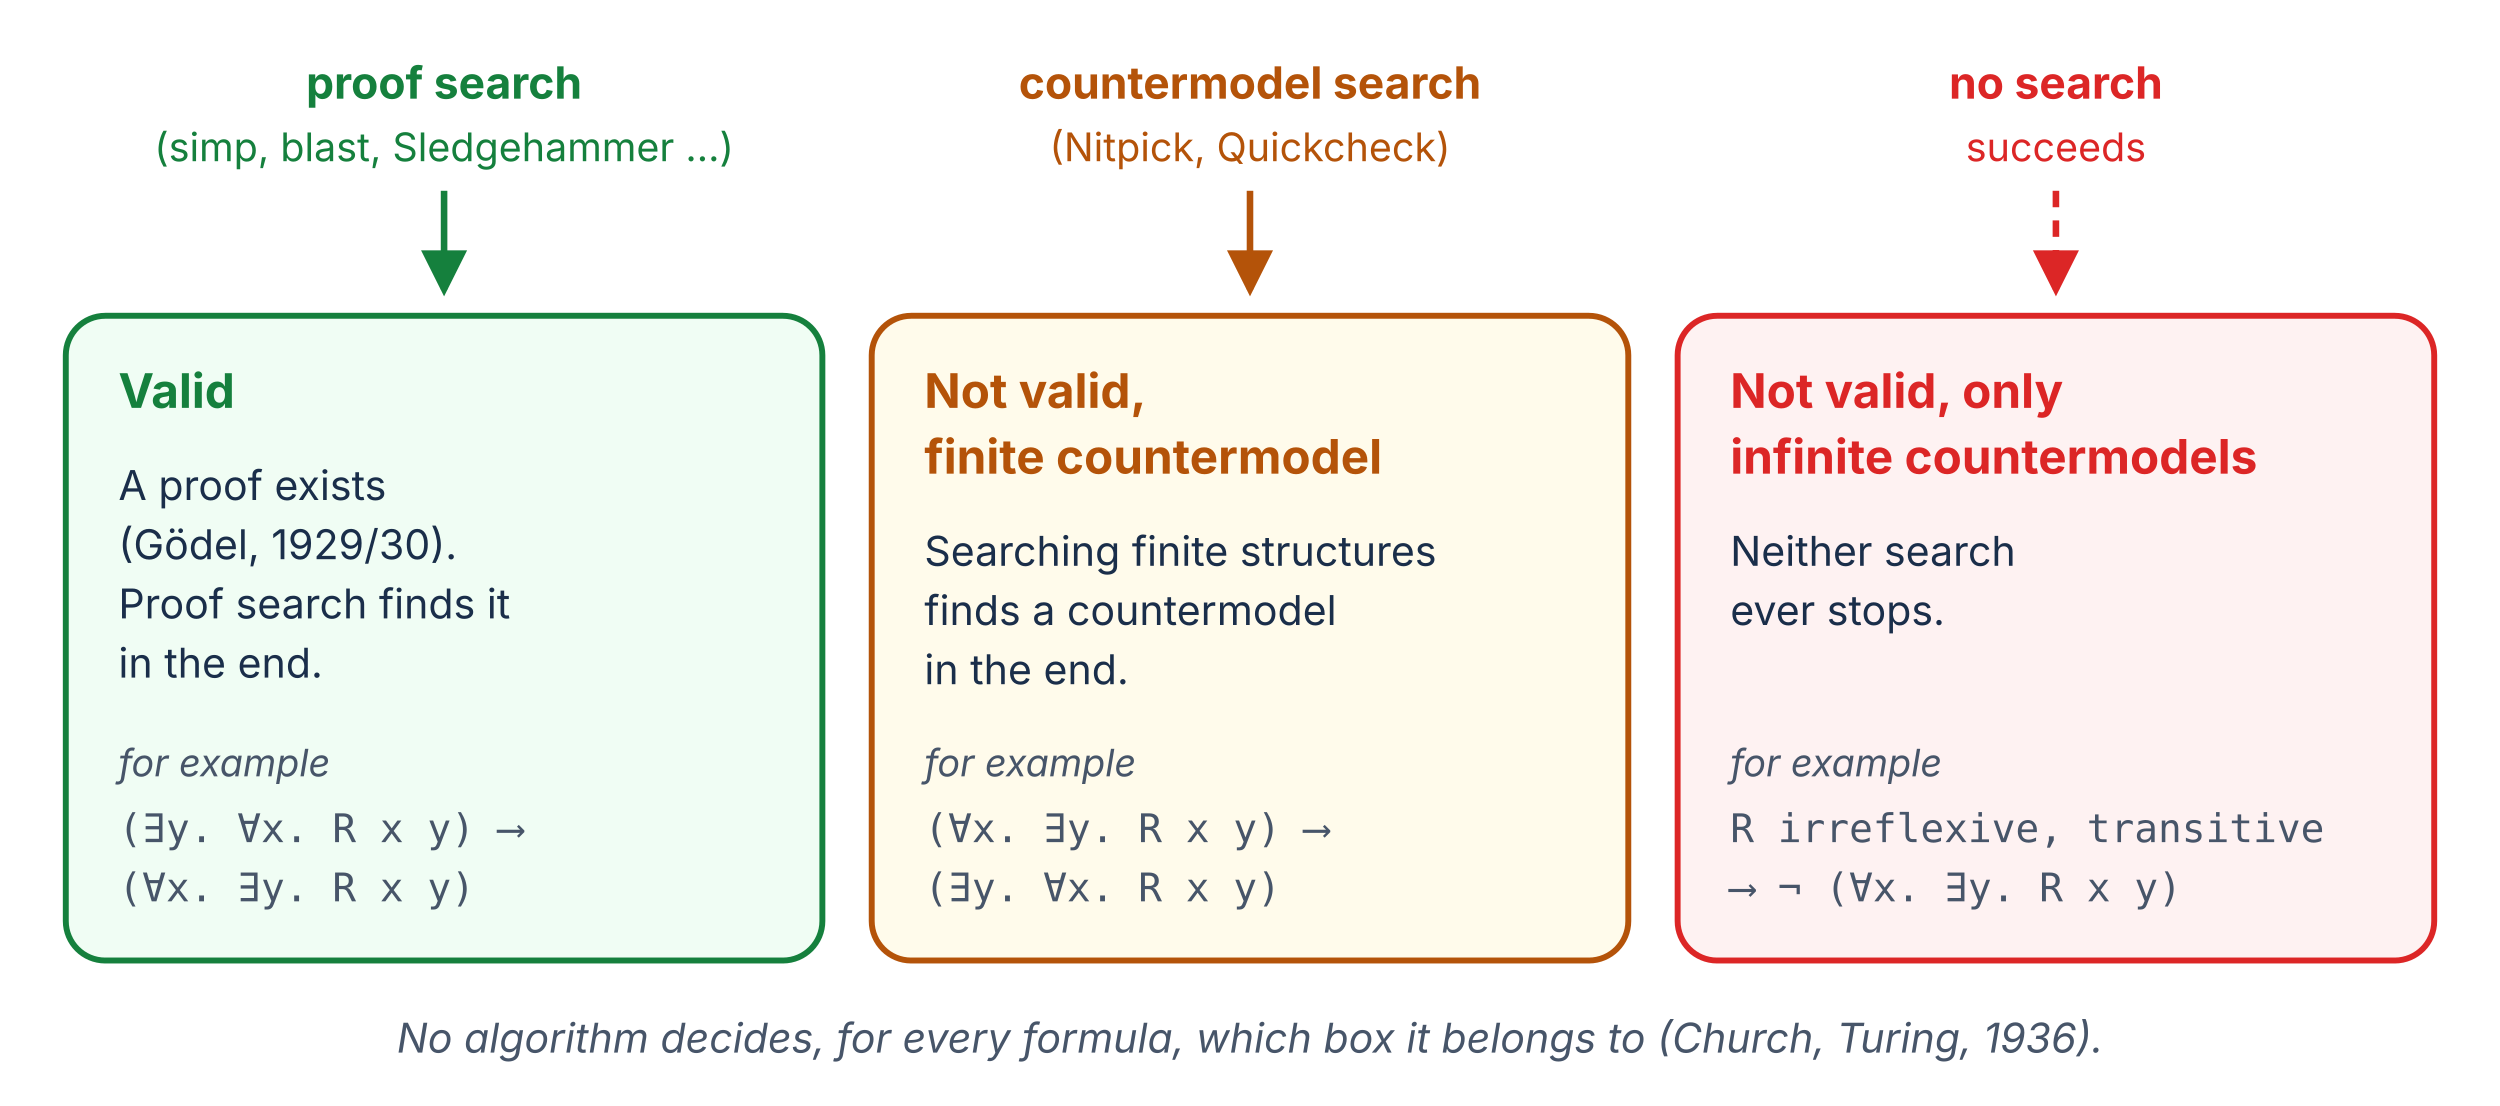
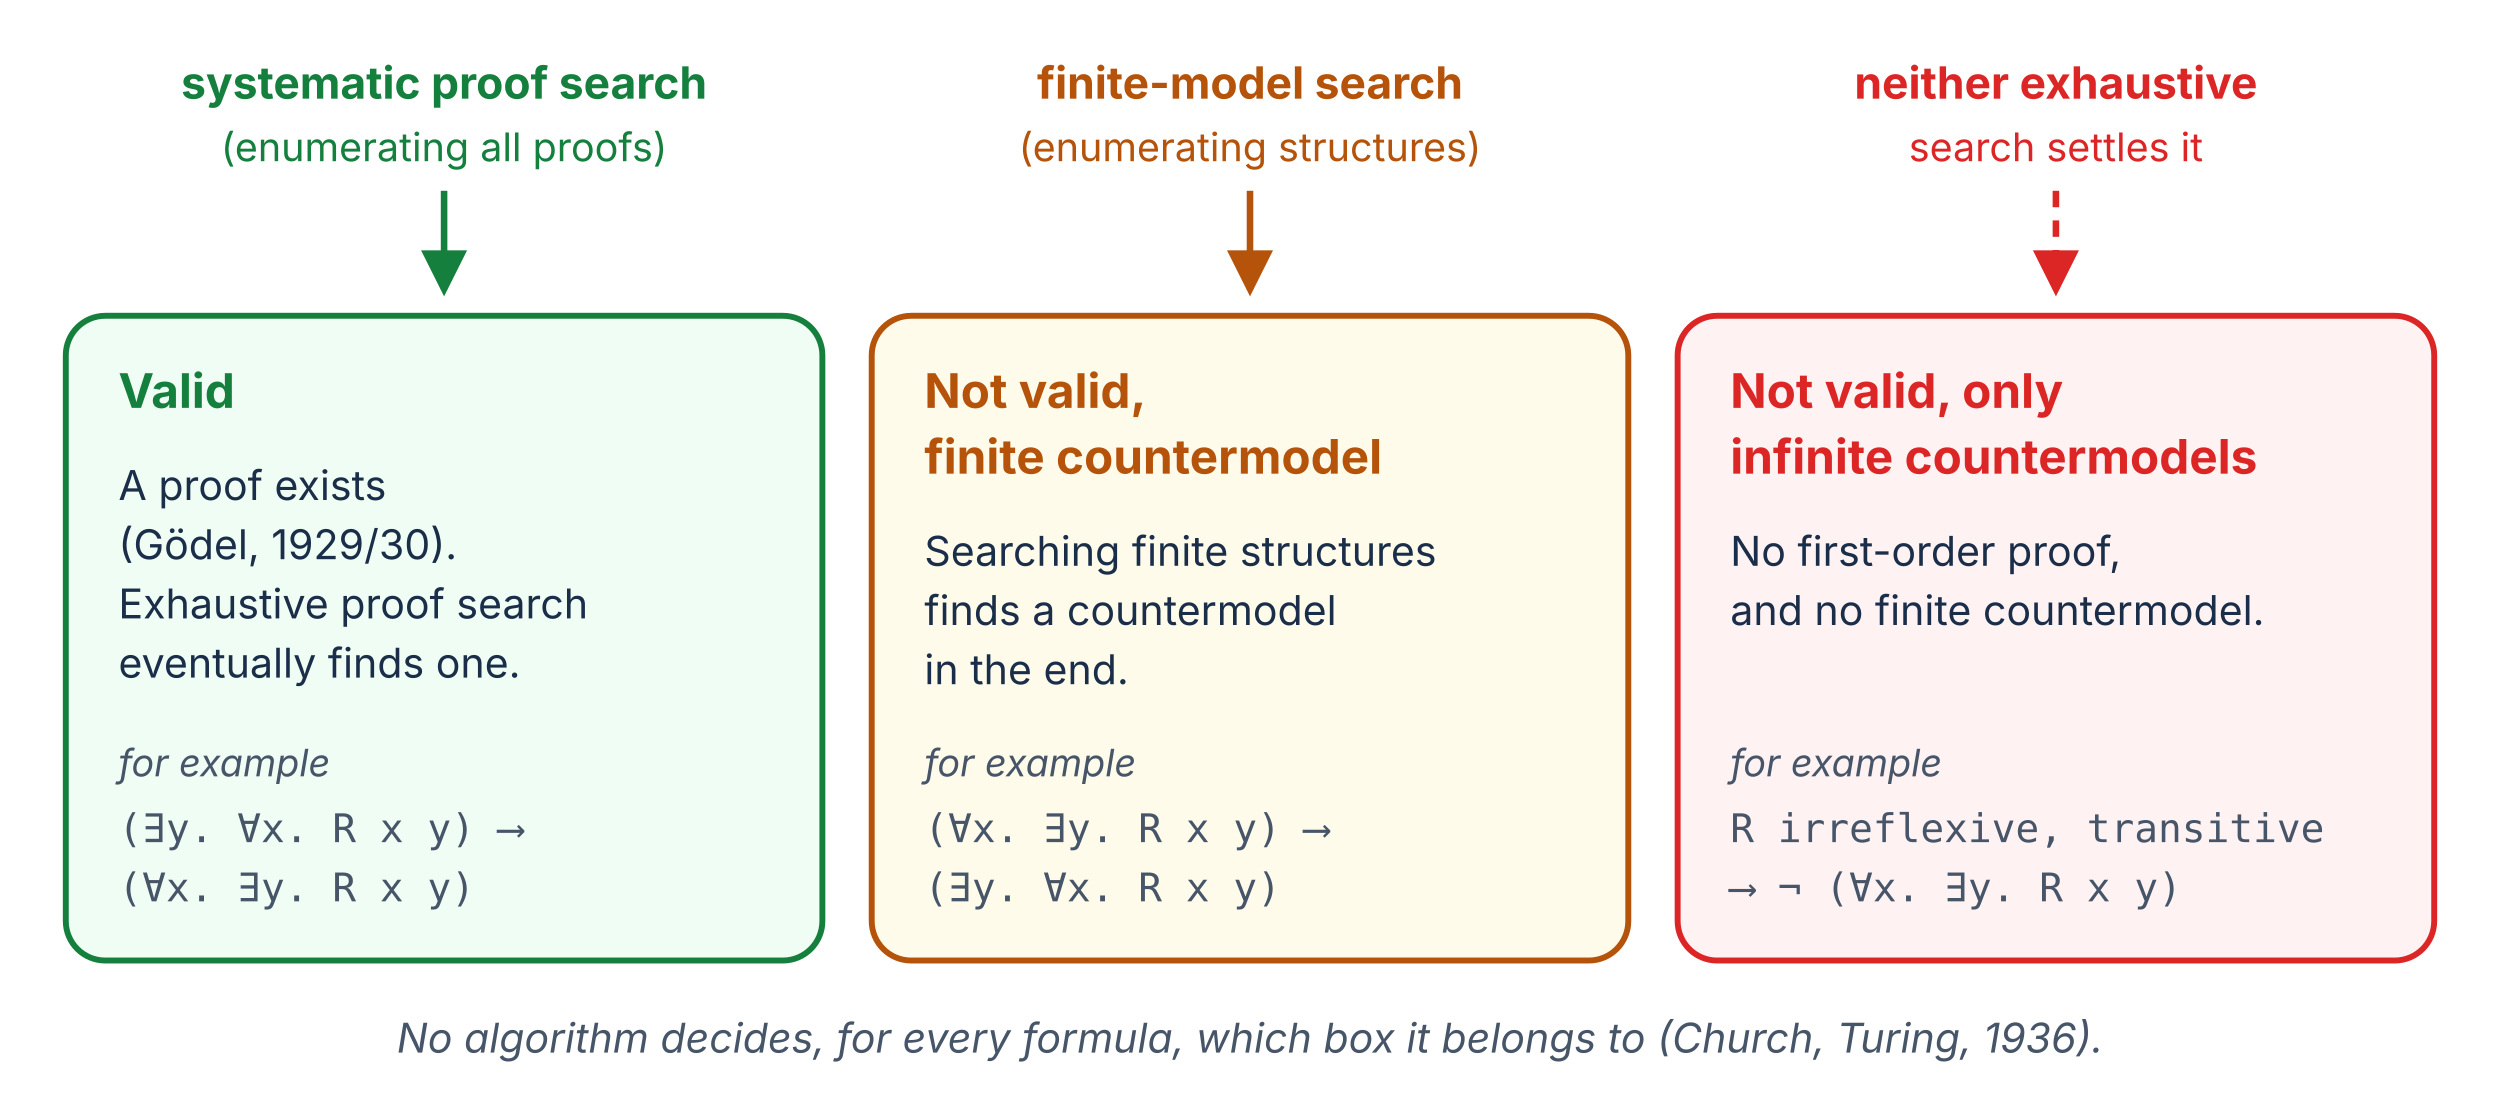
<svg xmlns="http://www.w3.org/2000/svg" viewBox="0 0 760 336" width="760" height="336" role="img">
  <defs>
    <marker id="ah-15803D" viewBox="0 0 10 10" refX="8.5" refY="5" markerWidth="7" markerHeight="7" orient="auto-start-reverse">
      <path d="M0 0 10 5 0 10z" fill="#15803D" />
    </marker>
    <marker id="ah-B45309" viewBox="0 0 10 10" refX="8.5" refY="5" markerWidth="7" markerHeight="7" orient="auto-start-reverse">
      <path d="M0 0 10 5 0 10z" fill="#B45309" />
    </marker>
    <marker id="ah-DC2626" viewBox="0 0 10 10" refX="8.5" refY="5" markerWidth="7" markerHeight="7" orient="auto-start-reverse">
      <path d="M0 0 10 5 0 10z" fill="#DC2626" />
    </marker>
  </defs>
-   <text x="135.0" y="30" font-family="'DM Sans', system-ui, -apple-system, 'Segoe UI', 'PingFang SC', 'Hiragino Sans GB', 'Microsoft YaHei', 'Noto Sans SC', sans-serif" font-size="13.5" font-weight="700" fill="#15803D" text-anchor="middle">proof search</text>
-   <text x="135.0" y="49" font-family="'DM Sans', system-ui, -apple-system, 'Segoe UI', 'PingFang SC', 'Hiragino Sans GB', 'Microsoft YaHei', 'Noto Sans SC', sans-serif" font-size="12" font-weight="400" fill="#15803D" text-anchor="middle">(simp, blast, Sledgehammer …)</text>
+   <text x="135.0" y="30" font-family="'DM Sans', system-ui, -apple-system, 'Segoe UI', 'PingFang SC', 'Hiragino Sans GB', 'Microsoft YaHei', 'Noto Sans SC', sans-serif" font-size="13.5" font-weight="700" fill="#15803D" text-anchor="middle">systematic proof search</text>
+   <text x="135.0" y="49" font-family="'DM Sans', system-ui, -apple-system, 'Segoe UI', 'PingFang SC', 'Hiragino Sans GB', 'Microsoft YaHei', 'Noto Sans SC', sans-serif" font-size="12" font-weight="400" fill="#15803D" text-anchor="middle">(enumerating all proofs)</text>
  <line x1="135.0" y1="58" x2="135.0" y2="88" stroke="#15803D" stroke-width="2" marker-end="url(#ah-15803D)" />
  <rect x="20" y="96" width="230" height="196" rx="12" fill="#F0FDF4" stroke="#15803D" stroke-width="1.8" />
  <text x="36" y="124" font-family="'DM Sans', system-ui, -apple-system, 'Segoe UI', 'PingFang SC', 'Hiragino Sans GB', 'Microsoft YaHei', 'Noto Sans SC', sans-serif" font-size="14.5" font-weight="700" fill="#15803D" text-anchor="start">Valid</text>
  <text x="36" y="152" font-family="'DM Sans', system-ui, -apple-system, 'Segoe UI', 'PingFang SC', 'Hiragino Sans GB', 'Microsoft YaHei', 'Noto Sans SC', sans-serif" font-size="12.5" font-weight="400" fill="#1A2E4A" text-anchor="start">A proof exists</text>
  <text x="36" y="170" font-family="'DM Sans', system-ui, -apple-system, 'Segoe UI', 'PingFang SC', 'Hiragino Sans GB', 'Microsoft YaHei', 'Noto Sans SC', sans-serif" font-size="12.5" font-weight="400" fill="#1A2E4A" text-anchor="start">(Gödel, 1929/30).</text>
-   <text x="36" y="188" font-family="'DM Sans', system-ui, -apple-system, 'Segoe UI', 'PingFang SC', 'Hiragino Sans GB', 'Microsoft YaHei', 'Noto Sans SC', sans-serif" font-size="12.5" font-weight="400" fill="#1A2E4A" text-anchor="start">Proof search finds it</text>
-   <text x="36" y="206" font-family="'DM Sans', system-ui, -apple-system, 'Segoe UI', 'PingFang SC', 'Hiragino Sans GB', 'Microsoft YaHei', 'Noto Sans SC', sans-serif" font-size="12.5" font-weight="400" fill="#1A2E4A" text-anchor="start">in the end.</text>
+   <text x="36" y="188" font-family="'DM Sans', system-ui, -apple-system, 'Segoe UI', 'PingFang SC', 'Hiragino Sans GB', 'Microsoft YaHei', 'Noto Sans SC', sans-serif" font-size="12.5" font-weight="400" fill="#1A2E4A" text-anchor="start">Exhaustive proof search</text>
+   <text x="36" y="206" font-family="'DM Sans', system-ui, -apple-system, 'Segoe UI', 'PingFang SC', 'Hiragino Sans GB', 'Microsoft YaHei', 'Noto Sans SC', sans-serif" font-size="12.5" font-weight="400" fill="#1A2E4A" text-anchor="start">eventually finds one.</text>
  <text x="36" y="236" font-family="'DM Sans', system-ui, -apple-system, 'Segoe UI', 'PingFang SC', 'Hiragino Sans GB', 'Microsoft YaHei', 'Noto Sans SC', sans-serif" font-size="11.5" font-weight="400" fill="#475569" text-anchor="start" font-style="italic">for example</text>
  <text x="36" y="256" font-family="'Isabelle DejaVu Sans Mono', 'DejaVu Sans Mono', Consolas, Menlo, 'PingFang SC', 'Microsoft YaHei', monospace" font-size="12" font-weight="400" fill="#475569" text-anchor="start">(∃y. ∀x. R x y) ⟶</text>
  <text x="36" y="274" font-family="'Isabelle DejaVu Sans Mono', 'DejaVu Sans Mono', Consolas, Menlo, 'PingFang SC', 'Microsoft YaHei', monospace" font-size="12" font-weight="400" fill="#475569" text-anchor="start">(∀x. ∃y. R x y)</text>
-   <text x="380.0" y="30" font-family="'DM Sans', system-ui, -apple-system, 'Segoe UI', 'PingFang SC', 'Hiragino Sans GB', 'Microsoft YaHei', 'Noto Sans SC', sans-serif" font-size="13.5" font-weight="700" fill="#B45309" text-anchor="middle">countermodel search</text>
-   <text x="380.0" y="49" font-family="'DM Sans', system-ui, -apple-system, 'Segoe UI', 'PingFang SC', 'Hiragino Sans GB', 'Microsoft YaHei', 'Noto Sans SC', sans-serif" font-size="12" font-weight="400" fill="#B45309" text-anchor="middle">(Nitpick, Quickcheck)</text>
+   <text x="380.0" y="30" font-family="'DM Sans', system-ui, -apple-system, 'Segoe UI', 'PingFang SC', 'Hiragino Sans GB', 'Microsoft YaHei', 'Noto Sans SC', sans-serif" font-size="13.5" font-weight="700" fill="#B45309" text-anchor="middle">finite-model search</text>
+   <text x="380.0" y="49" font-family="'DM Sans', system-ui, -apple-system, 'Segoe UI', 'PingFang SC', 'Hiragino Sans GB', 'Microsoft YaHei', 'Noto Sans SC', sans-serif" font-size="12" font-weight="400" fill="#B45309" text-anchor="middle">(enumerating structures)</text>
  <line x1="380.0" y1="58" x2="380.0" y2="88" stroke="#B45309" stroke-width="2" marker-end="url(#ah-B45309)" />
  <rect x="265" y="96" width="230" height="196" rx="12" fill="#FFFBEB" stroke="#B45309" stroke-width="1.8" />
  <text x="281" y="124" font-family="'DM Sans', system-ui, -apple-system, 'Segoe UI', 'PingFang SC', 'Hiragino Sans GB', 'Microsoft YaHei', 'Noto Sans SC', sans-serif" font-size="14.5" font-weight="700" fill="#B45309" text-anchor="start">Not valid,</text>
  <text x="281" y="144" font-family="'DM Sans', system-ui, -apple-system, 'Segoe UI', 'PingFang SC', 'Hiragino Sans GB', 'Microsoft YaHei', 'Noto Sans SC', sans-serif" font-size="14.5" font-weight="700" fill="#B45309" text-anchor="start">finite countermodel</text>
  <text x="281" y="172" font-family="'DM Sans', system-ui, -apple-system, 'Segoe UI', 'PingFang SC', 'Hiragino Sans GB', 'Microsoft YaHei', 'Noto Sans SC', sans-serif" font-size="12.5" font-weight="400" fill="#1A2E4A" text-anchor="start">Searching finite structures</text>
  <text x="281" y="190" font-family="'DM Sans', system-ui, -apple-system, 'Segoe UI', 'PingFang SC', 'Hiragino Sans GB', 'Microsoft YaHei', 'Noto Sans SC', sans-serif" font-size="12.5" font-weight="400" fill="#1A2E4A" text-anchor="start">finds a countermodel</text>
  <text x="281" y="208" font-family="'DM Sans', system-ui, -apple-system, 'Segoe UI', 'PingFang SC', 'Hiragino Sans GB', 'Microsoft YaHei', 'Noto Sans SC', sans-serif" font-size="12.5" font-weight="400" fill="#1A2E4A" text-anchor="start">in the end.</text>
  <text x="281" y="236" font-family="'DM Sans', system-ui, -apple-system, 'Segoe UI', 'PingFang SC', 'Hiragino Sans GB', 'Microsoft YaHei', 'Noto Sans SC', sans-serif" font-size="11.5" font-weight="400" fill="#475569" text-anchor="start" font-style="italic">for example</text>
  <text x="281" y="256" font-family="'Isabelle DejaVu Sans Mono', 'DejaVu Sans Mono', Consolas, Menlo, 'PingFang SC', 'Microsoft YaHei', monospace" font-size="12" font-weight="400" fill="#475569" text-anchor="start">(∀x. ∃y. R x y) ⟶</text>
  <text x="281" y="274" font-family="'Isabelle DejaVu Sans Mono', 'DejaVu Sans Mono', Consolas, Menlo, 'PingFang SC', 'Microsoft YaHei', monospace" font-size="12" font-weight="400" fill="#475569" text-anchor="start">(∃y. ∀x. R x y)</text>
-   <text x="625.0" y="30" font-family="'DM Sans', system-ui, -apple-system, 'Segoe UI', 'PingFang SC', 'Hiragino Sans GB', 'Microsoft YaHei', 'Noto Sans SC', sans-serif" font-size="13.5" font-weight="700" fill="#DC2626" text-anchor="middle">no search</text>
-   <text x="625.0" y="49" font-family="'DM Sans', system-ui, -apple-system, 'Segoe UI', 'PingFang SC', 'Hiragino Sans GB', 'Microsoft YaHei', 'Noto Sans SC', sans-serif" font-size="12" font-weight="400" fill="#DC2626" text-anchor="middle">succeeds</text>
+   <text x="625.0" y="30" font-family="'DM Sans', system-ui, -apple-system, 'Segoe UI', 'PingFang SC', 'Hiragino Sans GB', 'Microsoft YaHei', 'Noto Sans SC', sans-serif" font-size="13.5" font-weight="700" fill="#DC2626" text-anchor="middle">neither exhaustive</text>
+   <text x="625.0" y="49" font-family="'DM Sans', system-ui, -apple-system, 'Segoe UI', 'PingFang SC', 'Hiragino Sans GB', 'Microsoft YaHei', 'Noto Sans SC', sans-serif" font-size="12" font-weight="400" fill="#DC2626" text-anchor="middle">search settles it</text>
  <line x1="625.0" y1="58" x2="625.0" y2="88" stroke="#DC2626" stroke-width="2" stroke-dasharray="5 4" marker-end="url(#ah-DC2626)" />
  <rect x="510" y="96" width="230" height="196" rx="12" fill="#FEF2F2" stroke="#DC2626" stroke-width="1.8" />
  <text x="526" y="124" font-family="'DM Sans', system-ui, -apple-system, 'Segoe UI', 'PingFang SC', 'Hiragino Sans GB', 'Microsoft YaHei', 'Noto Sans SC', sans-serif" font-size="14.5" font-weight="700" fill="#DC2626" text-anchor="start">Not valid, only</text>
  <text x="526" y="144" font-family="'DM Sans', system-ui, -apple-system, 'Segoe UI', 'PingFang SC', 'Hiragino Sans GB', 'Microsoft YaHei', 'Noto Sans SC', sans-serif" font-size="14.5" font-weight="700" fill="#DC2626" text-anchor="start">infinite countermodels</text>
-   <text x="526" y="172" font-family="'DM Sans', system-ui, -apple-system, 'Segoe UI', 'PingFang SC', 'Hiragino Sans GB', 'Microsoft YaHei', 'Noto Sans SC', sans-serif" font-size="12.5" font-weight="400" fill="#1A2E4A" text-anchor="start">Neither search</text>
-   <text x="526" y="190" font-family="'DM Sans', system-ui, -apple-system, 'Segoe UI', 'PingFang SC', 'Hiragino Sans GB', 'Microsoft YaHei', 'Noto Sans SC', sans-serif" font-size="12.5" font-weight="400" fill="#1A2E4A" text-anchor="start">ever stops.</text>
+   <text x="526" y="172" font-family="'DM Sans', system-ui, -apple-system, 'Segoe UI', 'PingFang SC', 'Hiragino Sans GB', 'Microsoft YaHei', 'Noto Sans SC', sans-serif" font-size="12.5" font-weight="400" fill="#1A2E4A" text-anchor="start">No first-order proof,</text>
+   <text x="526" y="190" font-family="'DM Sans', system-ui, -apple-system, 'Segoe UI', 'PingFang SC', 'Hiragino Sans GB', 'Microsoft YaHei', 'Noto Sans SC', sans-serif" font-size="12.5" font-weight="400" fill="#1A2E4A" text-anchor="start">and no finite countermodel.</text>
  <text x="526" y="236" font-family="'DM Sans', system-ui, -apple-system, 'Segoe UI', 'PingFang SC', 'Hiragino Sans GB', 'Microsoft YaHei', 'Noto Sans SC', sans-serif" font-size="11.5" font-weight="400" fill="#475569" text-anchor="start" font-style="italic">for example</text>
  <text x="526" y="256" font-family="'Isabelle DejaVu Sans Mono', 'DejaVu Sans Mono', Consolas, Menlo, 'PingFang SC', 'Microsoft YaHei', monospace" font-size="12" font-weight="400" fill="#475569" text-anchor="start">R irreflexive, transitive</text>
  <text x="526" y="274" font-family="'Isabelle DejaVu Sans Mono', 'DejaVu Sans Mono', Consolas, Menlo, 'PingFang SC', 'Microsoft YaHei', monospace" font-size="12" font-weight="400" fill="#475569" text-anchor="start">⟶ ¬ (∀x. ∃y. R x y)</text>
  <text x="380" y="320" font-family="'DM Sans', system-ui, -apple-system, 'Segoe UI', 'PingFang SC', 'Hiragino Sans GB', 'Microsoft YaHei', 'Noto Sans SC', sans-serif" font-size="12.5" font-weight="400" fill="#475569" text-anchor="middle" font-style="italic">No algorithm decides, for every formula, which box it belongs to (Church, Turing, 1936).</text>
</svg>
